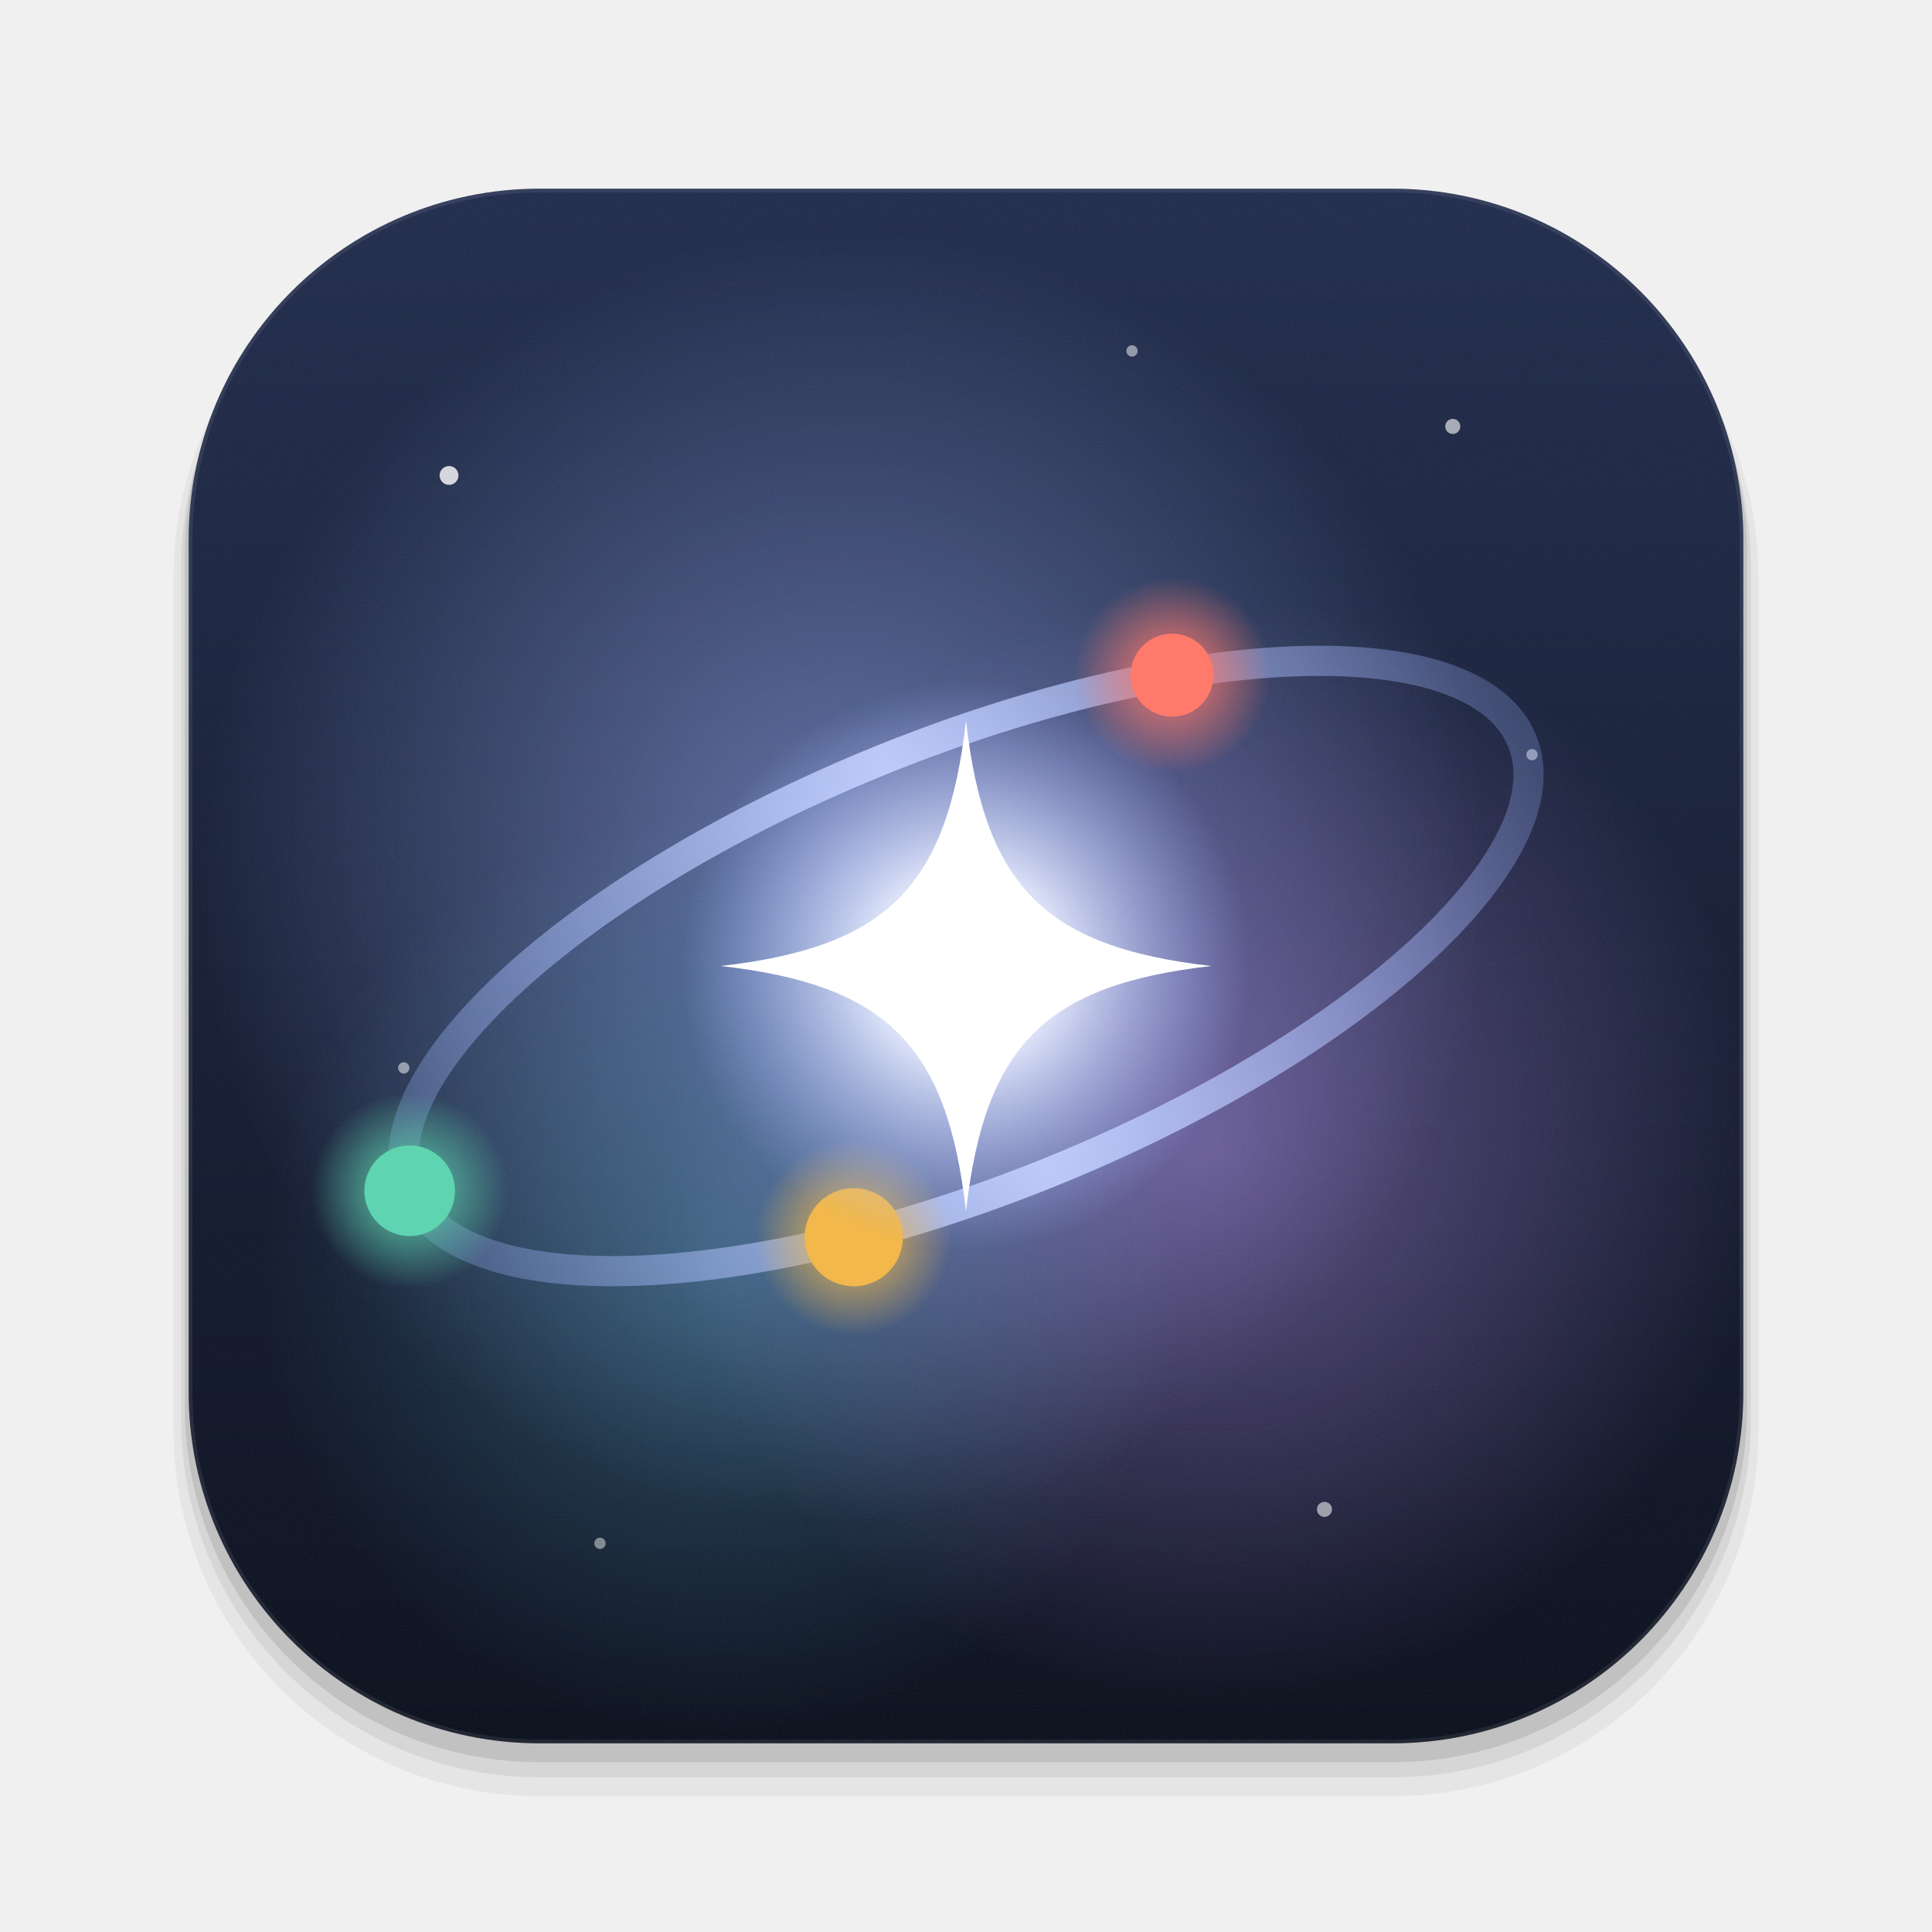
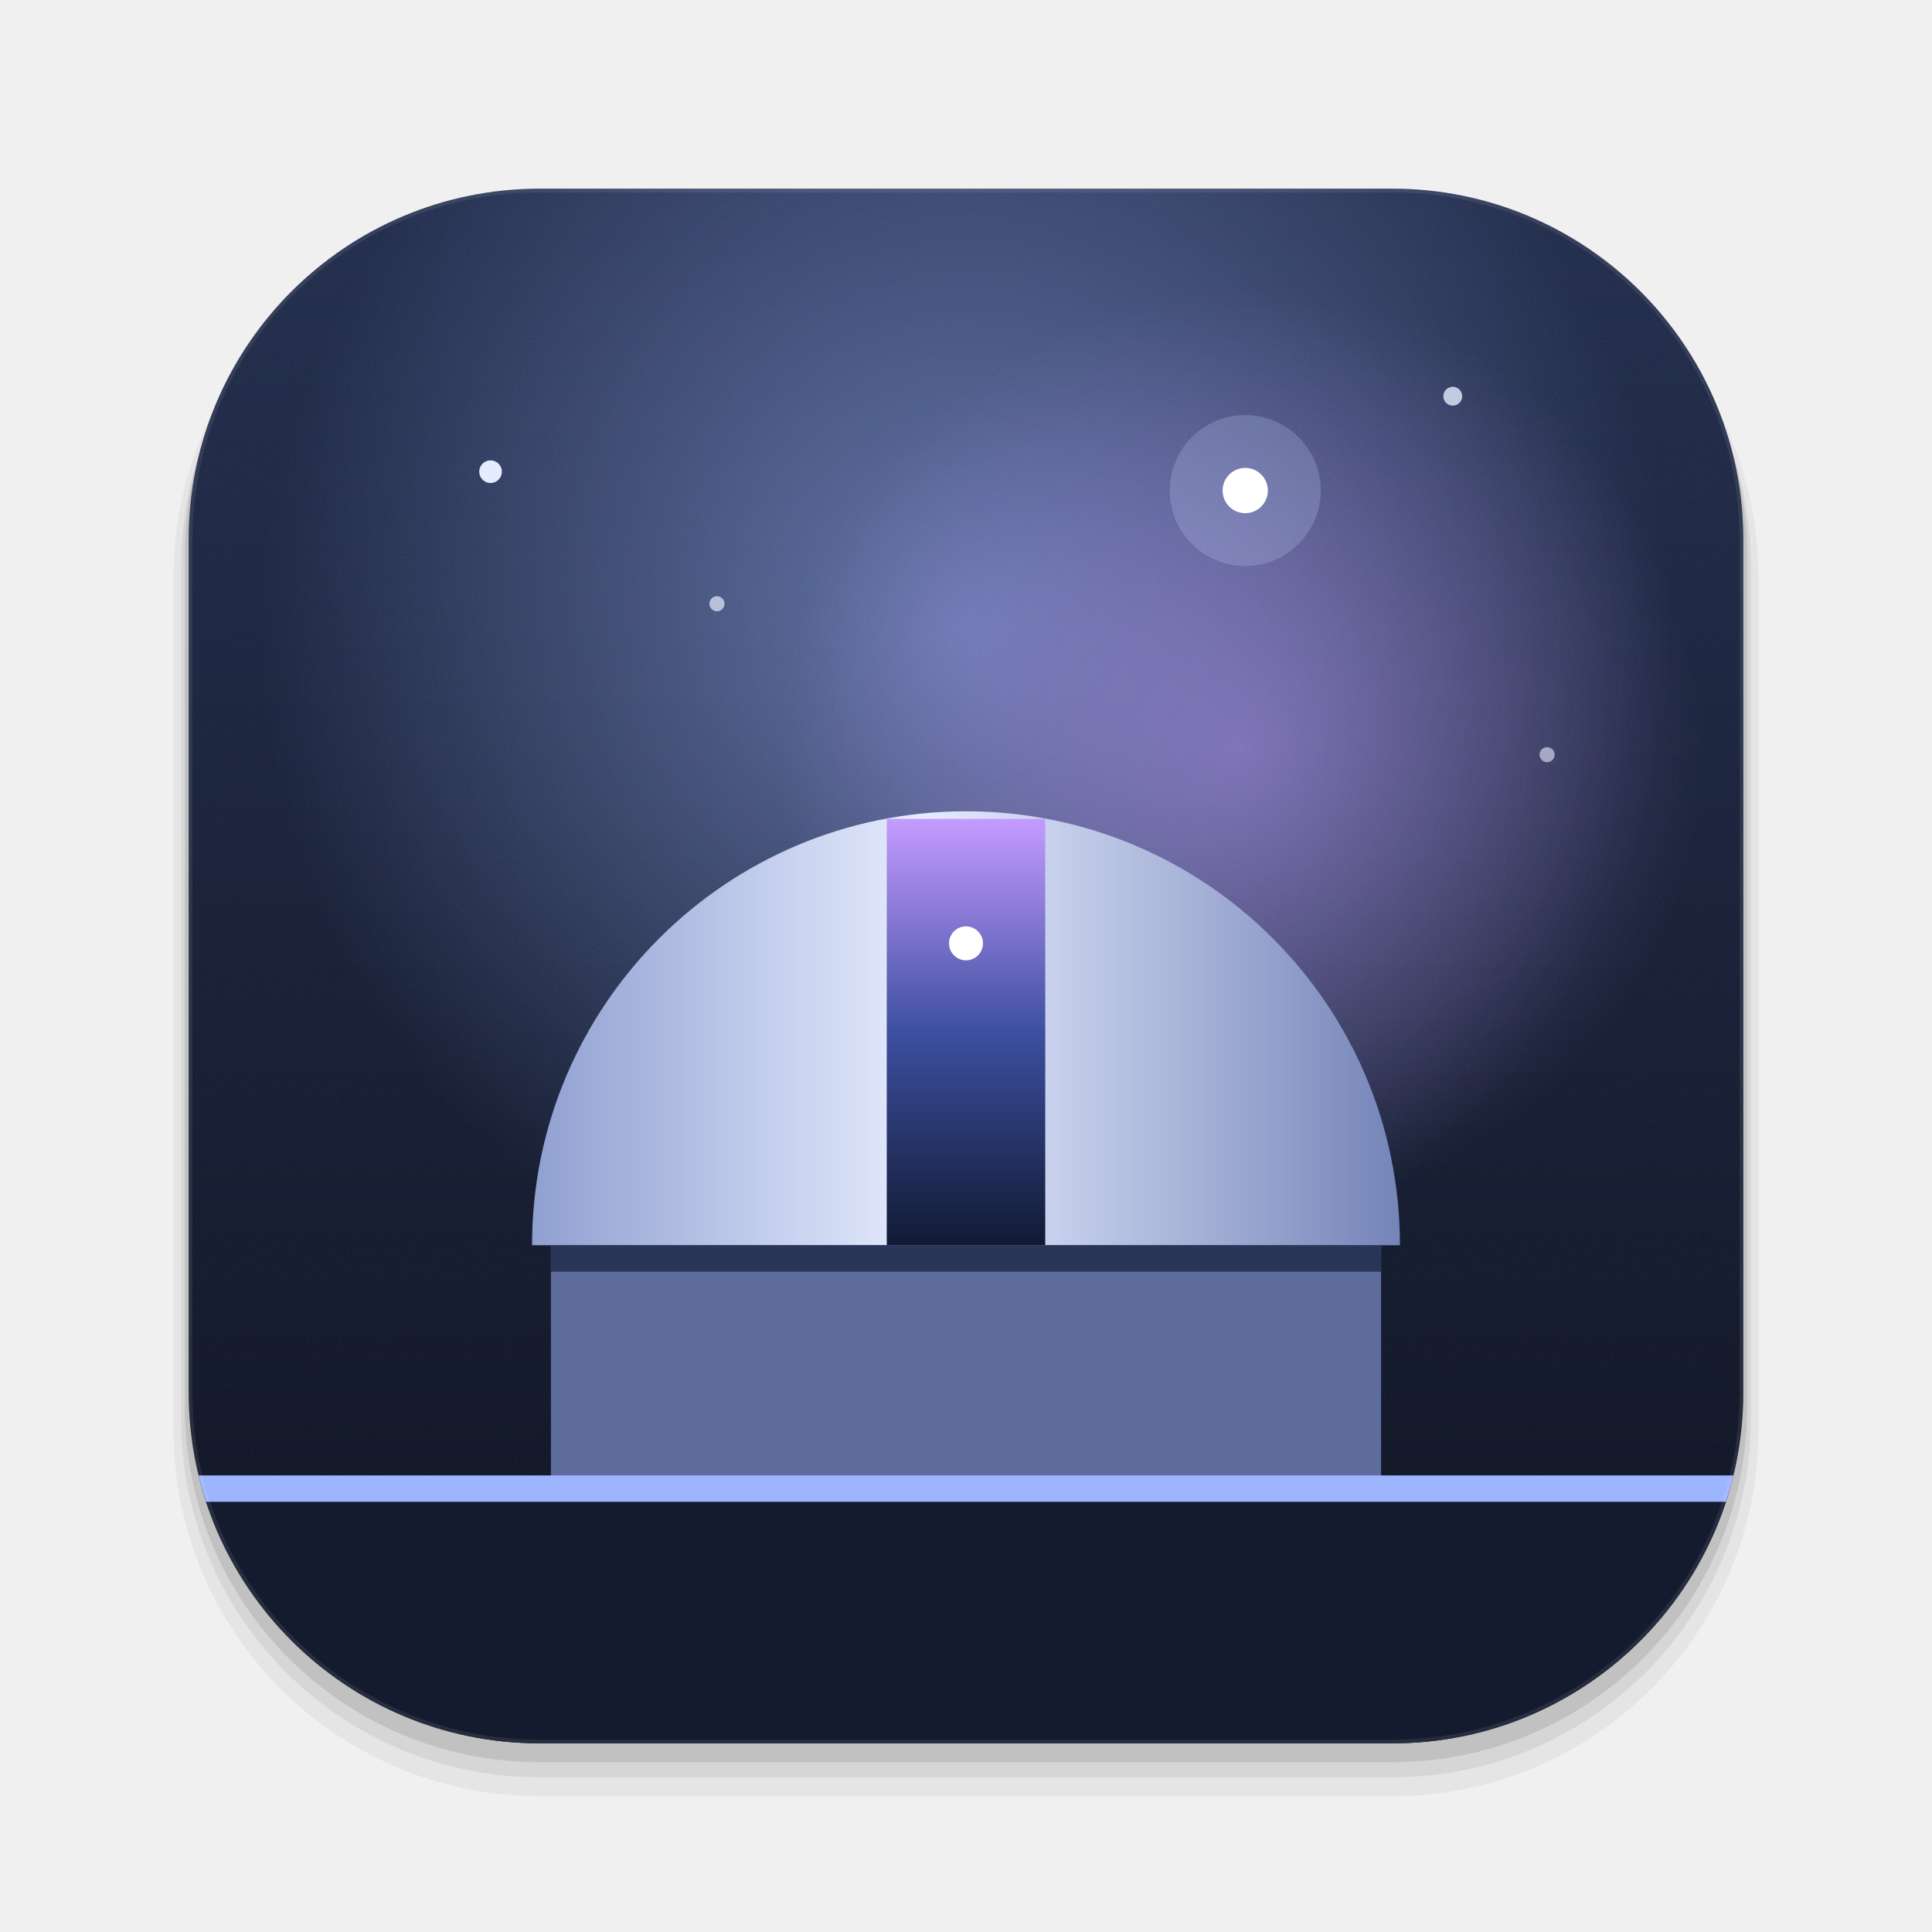
<svg xmlns="http://www.w3.org/2000/svg" width="1024" height="1024" viewBox="0 0 1024 1024">
  <defs>
    <linearGradient id="bg" x1="0" y1="0" x2="0" y2="1">
      <stop offset="0" stop-color="#222d4d" />
      <stop offset="1" stop-color="#0b101e" />
    </linearGradient>
-     <radialGradient id="glowA" cx="0.42" cy="0.44" r="0.42">
+     <radialGradient id="glowA" cx="0.5" cy="0.28" r="0.46">
      <stop offset="0" stop-color="#9db4ff" stop-opacity="0.55" />
      <stop offset="1" stop-color="#9db4ff" stop-opacity="0" />
    </radialGradient>
-     <radialGradient id="glowB" cx="0.66" cy="0.62" r="0.36">
-       <stop offset="0" stop-color="#c49bff" stop-opacity="0.42" />
+     <radialGradient id="glowB" cx="0.68" cy="0.36" r="0.3">
+       <stop offset="0" stop-color="#c49bff" stop-opacity="0.45" />
      <stop offset="1" stop-color="#c49bff" stop-opacity="0" />
    </radialGradient>
-     <radialGradient id="glowC" cx="0.34" cy="0.7" r="0.3">
-       <stop offset="0" stop-color="#62c7e6" stop-opacity="0.3" />
-       <stop offset="1" stop-color="#62c7e6" stop-opacity="0" />
-     </radialGradient>
-     <radialGradient id="core" cx="0.5" cy="0.5" r="0.5">
-       <stop offset="0" stop-color="#ffffff" />
-       <stop offset="0.35" stop-color="#e6ecff" stop-opacity="0.9" />
-       <stop offset="1" stop-color="#9db4ff" stop-opacity="0" />
-     </radialGradient>
-     <linearGradient id="ring" x1="0" y1="0" x2="1" y2="0">
-       <stop offset="0" stop-color="#9db4ff" stop-opacity="0.25" />
-       <stop offset="0.5" stop-color="#c9d6ff" stop-opacity="0.9" />
-       <stop offset="1" stop-color="#9db4ff" stop-opacity="0.25" />
+     <linearGradient id="dome" x1="0" y1="0" x2="1" y2="0">
+       <stop offset="0" stop-color="#8f9fd0" />
+       <stop offset="0.45" stop-color="#e6ecff" />
+       <stop offset="1" stop-color="#7484b8" />
+     </linearGradient>
+     <linearGradient id="slit" x1="0" y1="0" x2="0" y2="1">
+       <stop offset="0" stop-color="#c49bff" />
+       <stop offset="0.5" stop-color="#3d4fa0" />
+       <stop offset="1" stop-color="#111a33" />
    </linearGradient>
    <clipPath id="tile">
      <rect x="100" y="100" width="824" height="824" rx="186" />
    </clipPath>
-     <radialGradient id="haloDone">
-       <stop offset="0.45" stop-color="#5fd4b0" stop-opacity="0.55" />
-       <stop offset="1" stop-color="#5fd4b0" stop-opacity="0" />
-     </radialGradient>
-     <radialGradient id="haloRun">
-       <stop offset="0.45" stop-color="#f2b84b" stop-opacity="0.55" />
-       <stop offset="1" stop-color="#f2b84b" stop-opacity="0" />
-     </radialGradient>
-     <radialGradient id="haloWait">
-       <stop offset="0.45" stop-color="#ff7a6b" stop-opacity="0.55" />
-       <stop offset="1" stop-color="#ff7a6b" stop-opacity="0" />
-     </radialGradient>
    <filter id="grain" x="0" y="0" width="100%" height="100%">
      <feTurbulence type="fractalNoise" baseFrequency="0.9" numOctaves="2" seed="7" />
      <feColorMatrix type="matrix" values="0 0 0 0 1  0 0 0 0 1  0 0 0 0 1  0 0 0 0.9 0" />
    </filter>
  </defs>
  <g fill="#000000">
    <rect x="92" y="112" width="840" height="840" rx="194" opacity="0.05" />
    <rect x="96" y="110" width="832" height="832" rx="190" opacity="0.07" />
    <rect x="98" y="106" width="828" height="828" rx="188" opacity="0.1" />
  </g>
  <rect x="100" y="100" width="824" height="824" rx="186" fill="url(#bg)" />
  <g clip-path="url(#tile)">
    <rect x="100" y="100" width="824" height="824" fill="url(#glowA)" />
    <rect x="100" y="100" width="824" height="824" fill="url(#glowB)" />
-     <rect x="100" y="100" width="824" height="824" fill="url(#glowC)" />
    <rect x="100" y="100" width="824" height="824" filter="url(#grain)" opacity="0.045" />
-     <g fill="#ffffff">
-       <circle cx="238" cy="252" r="5" opacity="0.8" />
-       <circle cx="770" cy="226" r="4" opacity="0.6" />
-       <circle cx="812" cy="400" r="3" opacity="0.5" />
-       <circle cx="214" cy="566" r="3" opacity="0.5" />
-       <circle cx="702" cy="800" r="4" opacity="0.55" />
-       <circle cx="318" cy="818" r="3" opacity="0.45" />
-       <circle cx="600" cy="186" r="3" opacity="0.5" />
+     <g fill="#e6ecff">
+       <circle cx="260" cy="250" r="6" />
+       <circle cx="380" cy="320" r="4" opacity="0.7" />
+       <circle cx="770" cy="210" r="5" opacity="0.8" />
+       <circle cx="820" cy="400" r="4" opacity="0.6" />
    </g>
-     <g transform="rotate(-22 512 512)">
-       <ellipse cx="512" cy="512" rx="318" ry="118" fill="none" stroke="url(#ring)" stroke-width="16" />
-       <circle cx="194" cy="512" r="52" fill="url(#haloDone)" />
-       <circle cx="403" cy="623" r="52" fill="url(#haloRun)" />
-       <circle cx="671" cy="410" r="52" fill="url(#haloWait)" />
-       <circle cx="194" cy="512" r="24" fill="#5fd4b0" />
-       <circle cx="403" cy="623" r="26" fill="#f2b84b" />
-       <circle cx="671" cy="410" r="22" fill="#ff7a6b" />
-     </g>
-     <circle cx="512" cy="512" r="150" fill="url(#core)" />
-     <path d="M512 382 C522 470 554 502 642 512 C554 522 522 554 512 642 C502 554 470 522 382 512 C470 502 502 470 512 382 Z" fill="#ffffff" />
+     <circle cx="660" cy="260" r="40" fill="#c9d6ff" opacity="0.22" />
+     <circle cx="660" cy="260" r="12" fill="#ffffff" />
+     <path d="M 282 660 A 230 230 0 0 1 742 660 Z" fill="url(#dome)" />
+     <path d="M 470 434 L 554 434 L 554 660 L 470 660 Z" fill="url(#slit)" />
+     <circle cx="512" cy="500" r="9" fill="#ffffff" />
+     <rect x="292" y="660" width="440" height="130" fill="#5d6c9c" />
+     <rect x="292" y="660" width="440" height="14" fill="#2a3658" />
+     <rect x="100" y="790" width="824" height="134" fill="#141b2e" />
+     <rect x="100" y="782" width="824" height="14" fill="#9db4ff" />
  </g>
  <rect x="101" y="101" width="822" height="822" rx="185" fill="none" stroke="#ffffff" stroke-opacity="0.08" stroke-width="2" />
</svg>
